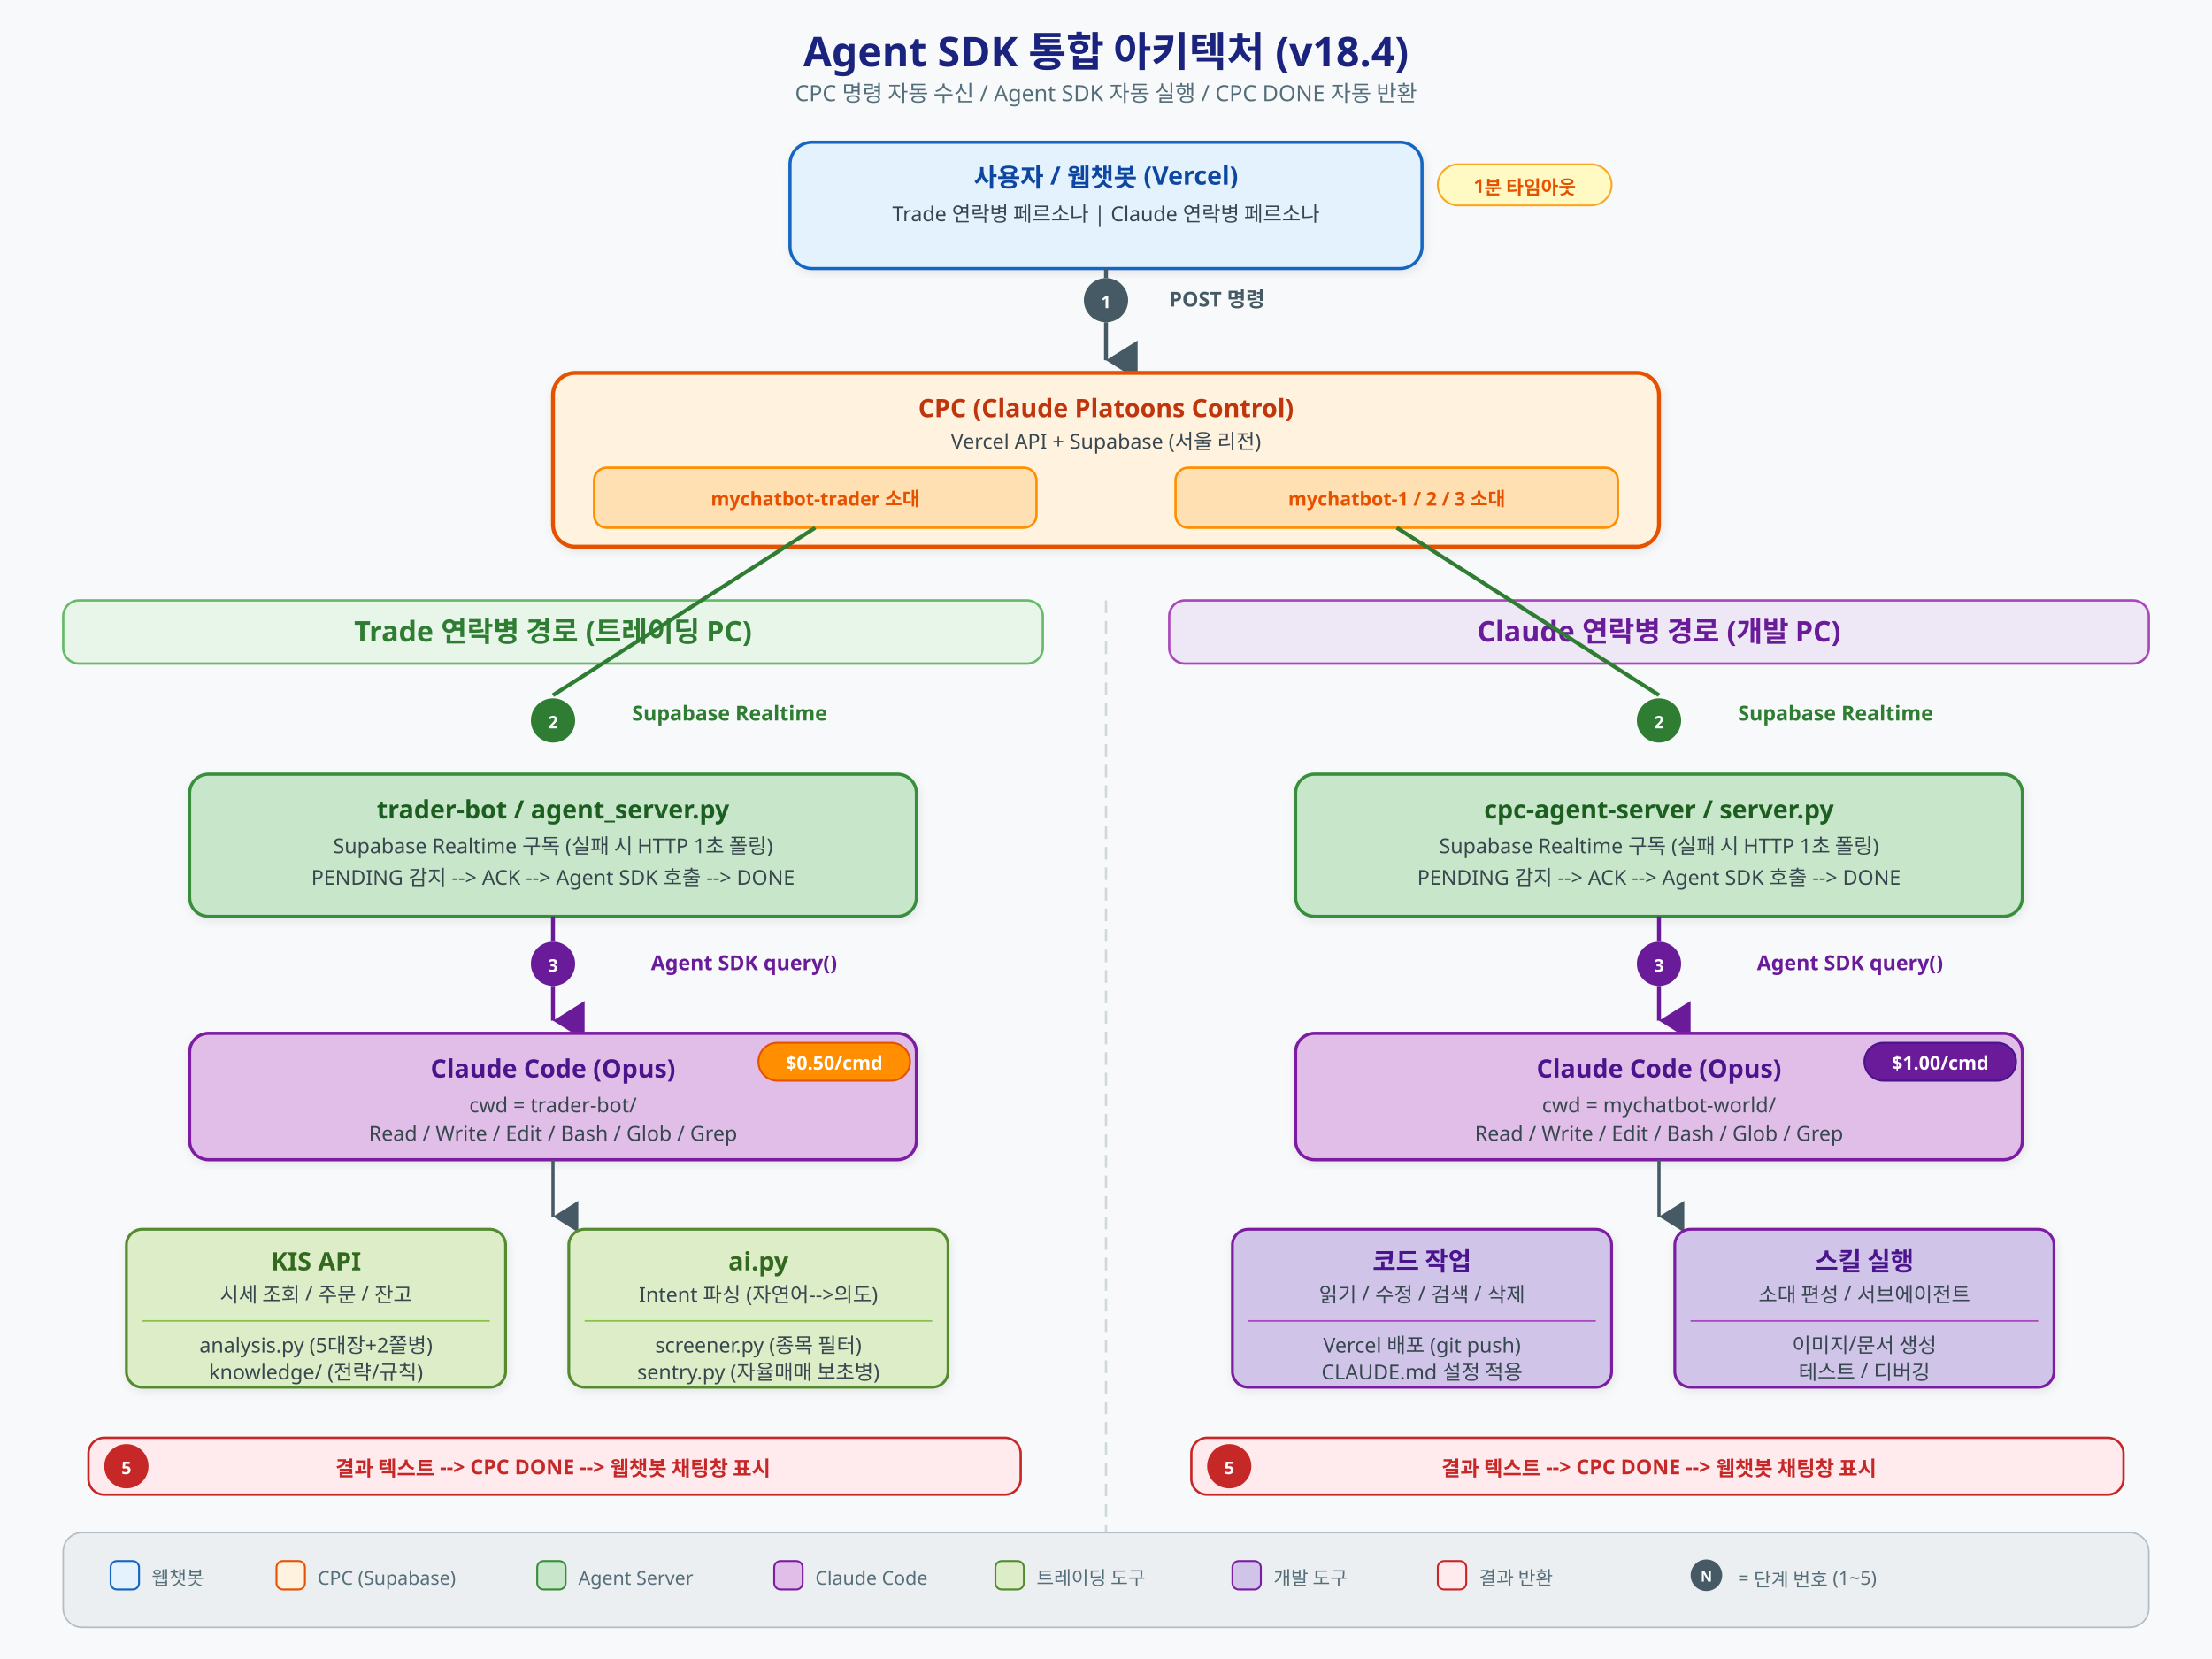
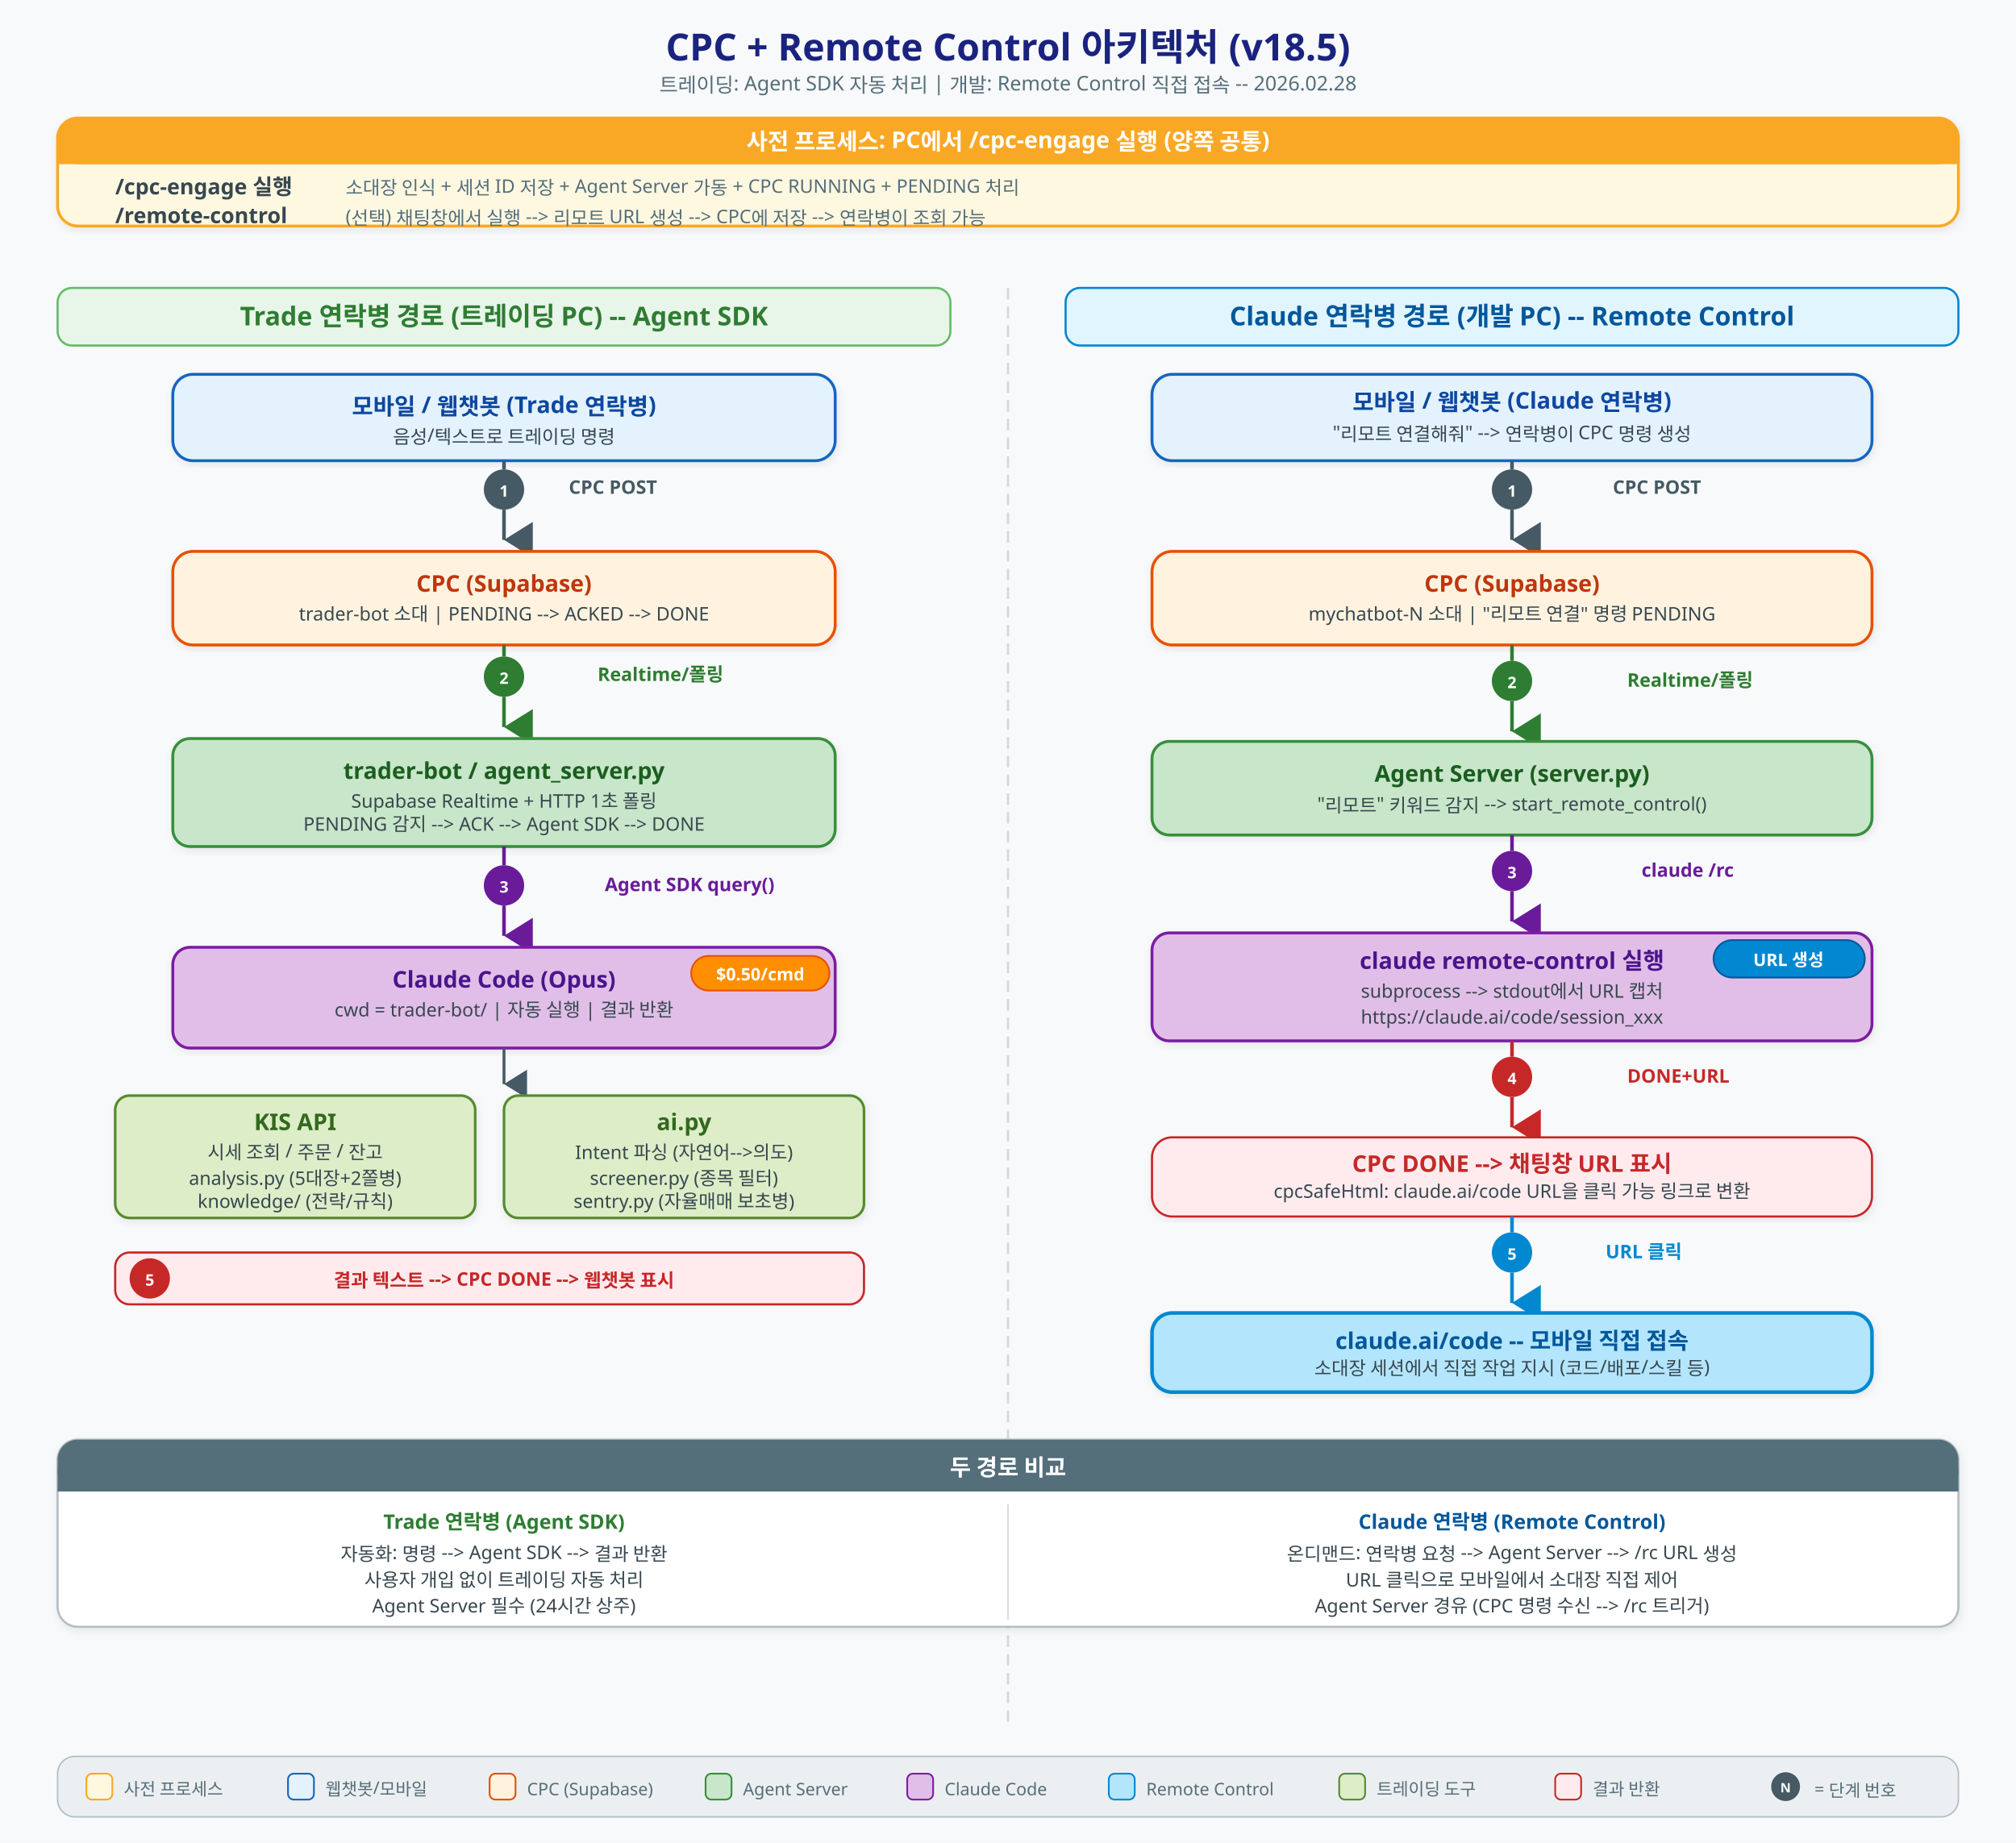
- <svg xmlns="http://www.w3.org/2000/svg" width="1400" height="1050" viewBox="0 0 1400 1050">
+ <svg xmlns="http://www.w3.org/2000/svg" width="1400" height="1280" viewBox="0 0 1400 1280">
  <defs>
    <style>
      text { font-family: 'Malgun Gothic', 'Segoe UI', sans-serif; }
      .title { font-size: 26px; font-weight: bold; fill: #1A237E; }
      .subtitle { font-size: 14px; fill: #546E7A; }
      .section-title { font-size: 18px; font-weight: bold; }
      .box-title { font-size: 16px; font-weight: bold; }
      .box-body { font-size: 13px; fill: #37474F; }
      .arrow-text { font-size: 13px; font-weight: bold; }
      .badge-text { font-size: 12px; font-weight: bold; }
      .step-num { font-size: 11px; font-weight: bold; fill: #FFFFFF; }
      .legend-text { font-size: 12px; fill: #546E7A; }
+       .prereq-title { font-size: 15px; font-weight: bold; fill: #37474F; }
+       .prereq-body { font-size: 13px; fill: #546E7A; }
    </style>
    <marker id="aDown" markerWidth="10" markerHeight="8" refX="5" refY="8" orient="auto">
      <polygon points="0 0, 10 0, 5 8" fill="#455A64" />
    </marker>
-     <marker id="aGreen" markerWidth="10" markerHeight="8" refX="5" refY="8" orient="auto">
+     <marker id="aGreenDown" markerWidth="10" markerHeight="8" refX="5" refY="8" orient="auto">
      <polygon points="0 0, 10 0, 5 8" fill="#2E7D32" />
    </marker>
    <marker id="aPurple" markerWidth="10" markerHeight="8" refX="5" refY="8" orient="auto">
      <polygon points="0 0, 10 0, 5 8" fill="#6A1B9A" />
    </marker>
    <marker id="aRed" markerWidth="10" markerHeight="8" refX="5" refY="8" orient="auto">
      <polygon points="0 0, 10 0, 5 8" fill="#C62828" />
    </marker>
-     <marker id="aRedUp" markerWidth="10" markerHeight="8" refX="5" refY="0" orient="auto">
-       <polygon points="0 8, 10 8, 5 0" fill="#C62828" />
-     </marker>
-     <marker id="aRedR" markerWidth="8" markerHeight="10" refX="8" refY="5" orient="auto">
-       <polygon points="0 0, 8 5, 0 10" fill="#C62828" />
-     </marker>
-     <marker id="aGreenDL" markerWidth="10" markerHeight="8" refX="5" refY="8" orient="auto">
-       <polygon points="0 0, 10 0, 5 8" fill="#388E3C" />
+     <marker id="aDownBlue" markerWidth="10" markerHeight="8" refX="5" refY="8" orient="auto">
+       <polygon points="0 0, 10 0, 5 8" fill="#0288D1" />
    </marker>
    <filter id="shadow" x="-4%" y="-4%" width="108%" height="112%">
      <feDropShadow dx="1" dy="2" stdDeviation="3" flood-opacity="0.08" />
    </filter>
  </defs>
-   <rect width="1400" height="1050" fill="#F8F9FA" />
-   <text x="700" y="42" text-anchor="middle" class="title">Agent SDK 통합 아키텍처 (v18.4)</text>
-   <text x="700" y="64" text-anchor="middle" class="subtitle">CPC 명령 자동 수신 / Agent SDK 자동 실행 / CPC DONE 자동 반환</text>
-   <rect x="500" y="90" width="400" height="80" rx="14" fill="#E3F2FD" stroke="#1565C0" stroke-width="2" filter="url(#shadow)" />
-   <text x="700" y="118" text-anchor="middle" class="box-title" fill="#0D47A1">사용자  /  웹챗봇 (Vercel)</text>
-   <text x="700" y="140" text-anchor="middle" class="box-body">Trade 연락병 페르소나  |  Claude 연락병 페르소나</text>
-   <rect x="910" y="104" width="110" height="26" rx="13" fill="#FFF9C4" stroke="#F9A825" stroke-width="1.2" />
-   <text x="965" y="122" text-anchor="middle" class="badge-text" fill="#E65100">1분 타임아웃</text>
-   <circle cx="700" cy="190" r="14" fill="#455A64" />
-   <text x="700" y="195" text-anchor="middle" class="step-num">1</text>
-   <line x1="700" y1="170" x2="700" y2="176" stroke="#455A64" stroke-width="2.5" />
-   <line x1="700" y1="204" x2="700" y2="228" stroke="#455A64" stroke-width="2.5" marker-end="url(#aDown)" />
-   <text x="740" y="194" class="arrow-text" fill="#455A64">POST 명령</text>
-   <rect x="350" y="236" width="700" height="110" rx="14" fill="#FFF3E0" stroke="#E65100" stroke-width="2.5" filter="url(#shadow)" />
-   <text x="700" y="264" text-anchor="middle" class="box-title" fill="#BF360C">CPC (Claude Platoons Control)</text>
-   <text x="700" y="284" text-anchor="middle" class="box-body">Vercel API + Supabase (서울 리전)</text>
-   <rect x="376" y="296" width="280" height="38" rx="8" fill="#FFE0B2" stroke="#FF8F00" stroke-width="1.5" />
-   <text x="516" y="320" text-anchor="middle" class="badge-text" fill="#E65100">mychatbot-trader 소대</text>
-   <rect x="744" y="296" width="280" height="38" rx="8" fill="#FFE0B2" stroke="#FF8F00" stroke-width="1.5" />
-   <text x="884" y="320" text-anchor="middle" class="badge-text" fill="#E65100">mychatbot-1 / 2 / 3 소대</text>
-   <line x1="700" y1="380" x2="700" y2="980" stroke="#CFD8DC" stroke-width="1.5" stroke-dasharray="8,5" />
-   <rect x="40" y="380" width="620" height="40" rx="10" fill="#E8F5E9" stroke="#66BB6A" stroke-width="1.5" />
-   <text x="350" y="406" text-anchor="middle" class="section-title" fill="#2E7D32">Trade 연락병 경로  (트레이딩 PC)</text>
-   <rect x="740" y="380" width="620" height="40" rx="10" fill="#EDE7F6" stroke="#AB47BC" stroke-width="1.5" />
-   <text x="1050" y="406" text-anchor="middle" class="section-title" fill="#6A1B9A">Claude 연락병 경로  (개발 PC)</text>
-   <circle cx="350" cy="456" r="14" fill="#2E7D32" />
-   <text x="350" y="461" text-anchor="middle" class="step-num">2</text>
-   <line x1="516" y1="334" x2="350" y2="440" stroke="#2E7D32" stroke-width="2.5" />
-   <text x="400" y="456" class="arrow-text" fill="#2E7D32">Supabase Realtime</text>
-   <circle cx="1050" cy="456" r="14" fill="#2E7D32" />
-   <text x="1050" y="461" text-anchor="middle" class="step-num">2</text>
-   <line x1="884" y1="334" x2="1050" y2="440" stroke="#2E7D32" stroke-width="2.5" />
-   <text x="1100" y="456" class="arrow-text" fill="#2E7D32">Supabase Realtime</text>
-   <rect x="120" y="490" width="460" height="90" rx="12" fill="#C8E6C9" stroke="#388E3C" stroke-width="2" filter="url(#shadow)" />
-   <text x="350" y="518" text-anchor="middle" class="box-title" fill="#1B5E20">trader-bot / agent_server.py</text>
-   <text x="350" y="540" text-anchor="middle" class="box-body">Supabase Realtime 구독  (실패 시 HTTP 1초 폴링)</text>
-   <text x="350" y="560" text-anchor="middle" class="box-body">PENDING 감지 --&gt; ACK --&gt; Agent SDK 호출 --&gt; DONE</text>
-   <rect x="820" y="490" width="460" height="90" rx="12" fill="#C8E6C9" stroke="#388E3C" stroke-width="2" filter="url(#shadow)" />
-   <text x="1050" y="518" text-anchor="middle" class="box-title" fill="#1B5E20">cpc-agent-server / server.py</text>
-   <text x="1050" y="540" text-anchor="middle" class="box-body">Supabase Realtime 구독  (실패 시 HTTP 1초 폴링)</text>
-   <text x="1050" y="560" text-anchor="middle" class="box-body">PENDING 감지 --&gt; ACK --&gt; Agent SDK 호출 --&gt; DONE</text>
-   <circle cx="350" cy="610" r="14" fill="#6A1B9A" />
-   <text x="350" y="615" text-anchor="middle" class="step-num">3</text>
-   <line x1="350" y1="580" x2="350" y2="596" stroke="#6A1B9A" stroke-width="2.5" />
-   <line x1="350" y1="624" x2="350" y2="646" stroke="#6A1B9A" stroke-width="2.5" marker-end="url(#aPurple)" />
-   <text x="412" y="614" class="arrow-text" fill="#6A1B9A">Agent SDK query()</text>
-   <circle cx="1050" cy="610" r="14" fill="#6A1B9A" />
-   <text x="1050" y="615" text-anchor="middle" class="step-num">3</text>
-   <line x1="1050" y1="580" x2="1050" y2="596" stroke="#6A1B9A" stroke-width="2.5" />
-   <line x1="1050" y1="624" x2="1050" y2="646" stroke="#6A1B9A" stroke-width="2.5" marker-end="url(#aPurple)" />
-   <text x="1112" y="614" class="arrow-text" fill="#6A1B9A">Agent SDK query()</text>
-   <rect x="120" y="654" width="460" height="80" rx="12" fill="#E1BEE7" stroke="#7B1FA2" stroke-width="2" filter="url(#shadow)" />
-   <text x="350" y="682" text-anchor="middle" class="box-title" fill="#4A148C">Claude Code  (Opus)</text>
-   <text x="350" y="704" text-anchor="middle" class="box-body">cwd = trader-bot/</text>
-   <text x="350" y="722" text-anchor="middle" class="box-body">Read / Write / Edit / Bash / Glob / Grep</text>
-   <rect x="480" y="660" width="96" height="24" rx="12" fill="#FF8F00" stroke="#E65100" stroke-width="1.2" />
-   <text x="528" y="677" text-anchor="middle" class="badge-text" fill="#FFFFFF">$0.50/cmd</text>
-   <rect x="820" y="654" width="460" height="80" rx="12" fill="#E1BEE7" stroke="#7B1FA2" stroke-width="2" filter="url(#shadow)" />
-   <text x="1050" y="682" text-anchor="middle" class="box-title" fill="#4A148C">Claude Code  (Opus)</text>
-   <text x="1050" y="704" text-anchor="middle" class="box-body">cwd = mychatbot-world/</text>
-   <text x="1050" y="722" text-anchor="middle" class="box-body">Read / Write / Edit / Bash / Glob / Grep</text>
-   <rect x="1180" y="660" width="96" height="24" rx="12" fill="#6A1B9A" stroke="#4A148C" stroke-width="1.2" />
-   <text x="1228" y="677" text-anchor="middle" class="badge-text" fill="#FFFFFF">$1.00/cmd</text>
-   <line x1="350" y1="734" x2="350" y2="770" stroke="#455A64" stroke-width="2" marker-end="url(#aDown)" />
-   <line x1="1050" y1="734" x2="1050" y2="770" stroke="#455A64" stroke-width="2" marker-end="url(#aDown)" />
-   <rect x="80" y="778" width="240" height="100" rx="10" fill="#DCEDC8" stroke="#558B2F" stroke-width="1.8" filter="url(#shadow)" />
-   <text x="200" y="804" text-anchor="middle" class="box-title" fill="#33691E">KIS API</text>
-   <text x="200" y="824" text-anchor="middle" class="box-body">시세 조회 / 주문 / 잔고</text>
-   <line x1="90" y1="836" x2="310" y2="836" stroke="#8BC34A" stroke-width="1" />
-   <text x="200" y="856" text-anchor="middle" class="box-body">analysis.py (5대장+2쫄병)</text>
-   <text x="200" y="873" text-anchor="middle" class="box-body">knowledge/ (전략/규칙)</text>
-   <rect x="360" y="778" width="240" height="100" rx="10" fill="#DCEDC8" stroke="#558B2F" stroke-width="1.8" filter="url(#shadow)" />
-   <text x="480" y="804" text-anchor="middle" class="box-title" fill="#33691E">ai.py</text>
-   <text x="480" y="824" text-anchor="middle" class="box-body">Intent 파싱 (자연어--&gt;의도)</text>
-   <line x1="370" y1="836" x2="590" y2="836" stroke="#8BC34A" stroke-width="1" />
-   <text x="480" y="856" text-anchor="middle" class="box-body">screener.py (종목 필터)</text>
-   <text x="480" y="873" text-anchor="middle" class="box-body">sentry.py (자율매매 보초병)</text>
-   <rect x="780" y="778" width="240" height="100" rx="10" fill="#D1C4E9" stroke="#7B1FA2" stroke-width="1.8" filter="url(#shadow)" />
-   <text x="900" y="804" text-anchor="middle" class="box-title" fill="#4A148C">코드 작업</text>
-   <text x="900" y="824" text-anchor="middle" class="box-body">읽기 / 수정 / 검색 / 삭제</text>
-   <line x1="790" y1="836" x2="1010" y2="836" stroke="#AB47BC" stroke-width="1" />
-   <text x="900" y="856" text-anchor="middle" class="box-body">Vercel 배포 (git push)</text>
-   <text x="900" y="873" text-anchor="middle" class="box-body">CLAUDE.md 설정 적용</text>
-   <rect x="1060" y="778" width="240" height="100" rx="10" fill="#D1C4E9" stroke="#7B1FA2" stroke-width="1.8" filter="url(#shadow)" />
-   <text x="1180" y="804" text-anchor="middle" class="box-title" fill="#4A148C">스킬 실행</text>
-   <text x="1180" y="824" text-anchor="middle" class="box-body">소대 편성 / 서브에이전트</text>
-   <line x1="1070" y1="836" x2="1290" y2="836" stroke="#AB47BC" stroke-width="1" />
-   <text x="1180" y="856" text-anchor="middle" class="box-body">이미지/문서 생성</text>
-   <text x="1180" y="873" text-anchor="middle" class="box-body">테스트 / 디버깅</text>
-   <rect x="56" y="910" width="590" height="36" rx="10" fill="#FFEBEE" stroke="#C62828" stroke-width="1.5" />
-   <circle cx="80" cy="928" r="14" fill="#C62828" />
-   <text x="80" y="933" text-anchor="middle" class="step-num">5</text>
-   <text x="350" y="934" text-anchor="middle" class="arrow-text" fill="#C62828">결과 텍스트 --&gt; CPC DONE --&gt; 웹챗봇 채팅창 표시</text>
-   <rect x="754" y="910" width="590" height="36" rx="10" fill="#FFEBEE" stroke="#C62828" stroke-width="1.5" />
-   <circle cx="778" cy="928" r="14" fill="#C62828" />
-   <text x="778" y="933" text-anchor="middle" class="step-num">5</text>
-   <text x="1050" y="934" text-anchor="middle" class="arrow-text" fill="#C62828">결과 텍스트 --&gt; CPC DONE --&gt; 웹챗봇 채팅창 표시</text>
-   <rect x="40" y="970" width="1320" height="60" rx="12" fill="#ECEFF1" stroke="#B0BEC5" stroke-width="1" />
-   <rect x="70" y="988" width="18" height="18" rx="4" fill="#E3F2FD" stroke="#1565C0" stroke-width="1.2" />
-   <text x="96" y="1003" class="legend-text">웹챗봇</text>
-   <rect x="175" y="988" width="18" height="18" rx="4" fill="#FFF3E0" stroke="#E65100" stroke-width="1.2" />
-   <text x="201" y="1003" class="legend-text">CPC (Supabase)</text>
-   <rect x="340" y="988" width="18" height="18" rx="4" fill="#C8E6C9" stroke="#388E3C" stroke-width="1.2" />
-   <text x="366" y="1003" class="legend-text">Agent Server</text>
-   <rect x="490" y="988" width="18" height="18" rx="4" fill="#E1BEE7" stroke="#7B1FA2" stroke-width="1.2" />
-   <text x="516" y="1003" class="legend-text">Claude Code</text>
-   <rect x="630" y="988" width="18" height="18" rx="4" fill="#DCEDC8" stroke="#558B2F" stroke-width="1.2" />
-   <text x="656" y="1003" class="legend-text">트레이딩 도구</text>
-   <rect x="780" y="988" width="18" height="18" rx="4" fill="#D1C4E9" stroke="#7B1FA2" stroke-width="1.2" />
-   <text x="806" y="1003" class="legend-text">개발 도구</text>
-   <rect x="910" y="988" width="18" height="18" rx="4" fill="#FFEBEE" stroke="#C62828" stroke-width="1.2" />
-   <text x="936" y="1003" class="legend-text">결과 반환</text>
-   <circle cx="1080" cy="997" r="10" fill="#455A64" />
-   <text x="1080" y="1001" text-anchor="middle" style="font-size:9px;font-weight:bold;fill:#fff;">N</text>
-   <text x="1100" y="1003" class="legend-text">= 단계 번호 (1~5)</text>
+   <rect width="1400" height="1280" fill="#F8F9FA" />
+   <text x="700" y="42" text-anchor="middle" class="title">CPC + Remote Control 아키텍처 (v18.5)</text>
+   <text x="700" y="64" text-anchor="middle" class="subtitle">트레이딩: Agent SDK 자동 처리 | 개발: Remote Control 직접 접속 -- 2026.02.28</text>
+   <rect x="40" y="82" width="1320" height="75" rx="14" fill="#FFF8E1" stroke="#F9A825" stroke-width="2" filter="url(#shadow)" />
+   <rect x="40" y="82" width="1320" height="32" rx="14" fill="#F9A825" />
+   <rect x="40" y="100" width="1320" height="14" fill="#F9A825" />
+   <text x="700" y="104" text-anchor="middle" font-size="16" font-weight="bold" fill="#FFFFFF">사전 프로세스: PC에서 /cpc-engage 실행 (양쪽 공통)</text>
+   <text x="80" y="135" class="prereq-title">/cpc-engage 실행</text>
+   <text x="240" y="135" class="prereq-body">소대장 인식 + 세션 ID 저장 + Agent Server 가동 + CPC RUNNING + PENDING 처리</text>
+   <text x="80" y="155" class="prereq-title">/remote-control</text>
+   <text x="240" y="155" class="prereq-body">(선택) 채팅창에서 실행 --&gt; 리모트 URL 생성 --&gt; CPC에 저장 --&gt; 연락병이 조회 가능</text>
+   <line x1="700" y1="200" x2="700" y2="1200" stroke="#CFD8DC" stroke-width="1.5" stroke-dasharray="8,5" />
+   <rect x="40" y="200" width="620" height="40" rx="10" fill="#E8F5E9" stroke="#66BB6A" stroke-width="1.5" />
+   <text x="350" y="226" text-anchor="middle" class="section-title" fill="#2E7D32">Trade 연락병 경로 (트레이딩 PC) -- Agent SDK</text>
+   <rect x="120" y="260" width="460" height="60" rx="14" fill="#E3F2FD" stroke="#1565C0" stroke-width="2" filter="url(#shadow)" />
+   <text x="350" y="288" text-anchor="middle" class="box-title" fill="#0D47A1">모바일 / 웹챗봇 (Trade 연락병)</text>
+   <text x="350" y="308" text-anchor="middle" class="box-body">음성/텍스트로 트레이딩 명령</text>
+   <circle cx="350" cy="340" r="14" fill="#455A64" />
+   <text x="350" y="345" text-anchor="middle" class="step-num">1</text>
+   <line x1="350" y1="320" x2="350" y2="326" stroke="#455A64" stroke-width="2.5" />
+   <line x1="350" y1="354" x2="350" y2="375" stroke="#455A64" stroke-width="2.5" marker-end="url(#aDown)" />
+   <text x="395" y="343" class="arrow-text" fill="#455A64">CPC POST</text>
+   <rect x="120" y="383" width="460" height="65" rx="14" fill="#FFF3E0" stroke="#E65100" stroke-width="2" filter="url(#shadow)" />
+   <text x="350" y="411" text-anchor="middle" class="box-title" fill="#BF360C">CPC (Supabase)</text>
+   <text x="350" y="431" text-anchor="middle" class="box-body">trader-bot 소대 | PENDING --&gt; ACKED --&gt; DONE</text>
+   <circle cx="350" cy="470" r="14" fill="#2E7D32" />
+   <text x="350" y="475" text-anchor="middle" class="step-num">2</text>
+   <line x1="350" y1="448" x2="350" y2="456" stroke="#2E7D32" stroke-width="2.5" />
+   <line x1="350" y1="484" x2="350" y2="505" stroke="#2E7D32" stroke-width="2.5" marker-end="url(#aGreenDown)" />
+   <text x="415" y="473" class="arrow-text" fill="#2E7D32">Realtime/폴링</text>
+   <rect x="120" y="513" width="460" height="75" rx="12" fill="#C8E6C9" stroke="#388E3C" stroke-width="2" filter="url(#shadow)" />
+   <text x="350" y="541" text-anchor="middle" class="box-title" fill="#1B5E20">trader-bot / agent_server.py</text>
+   <text x="350" y="561" text-anchor="middle" class="box-body">Supabase Realtime + HTTP 1초 폴링</text>
+   <text x="350" y="577" text-anchor="middle" class="box-body">PENDING 감지 --&gt; ACK --&gt; Agent SDK --&gt; DONE</text>
+   <circle cx="350" cy="615" r="14" fill="#6A1B9A" />
+   <text x="350" y="620" text-anchor="middle" class="step-num">3</text>
+   <line x1="350" y1="588" x2="350" y2="601" stroke="#6A1B9A" stroke-width="2.5" />
+   <line x1="350" y1="629" x2="350" y2="650" stroke="#6A1B9A" stroke-width="2.5" marker-end="url(#aPurple)" />
+   <text x="420" y="619" class="arrow-text" fill="#6A1B9A">Agent SDK query()</text>
+   <rect x="120" y="658" width="460" height="70" rx="12" fill="#E1BEE7" stroke="#7B1FA2" stroke-width="2" filter="url(#shadow)" />
+   <text x="350" y="686" text-anchor="middle" class="box-title" fill="#4A148C">Claude Code (Opus)</text>
+   <text x="350" y="706" text-anchor="middle" class="box-body">cwd = trader-bot/ | 자동 실행 | 결과 반환</text>
+   <rect x="480" y="664" width="96" height="24" rx="12" fill="#FF8F00" stroke="#E65100" stroke-width="1.2" />
+   <text x="528" y="681" text-anchor="middle" class="badge-text" fill="#FFFFFF">$0.50/cmd</text>
+   <line x1="350" y1="728" x2="350" y2="753" stroke="#455A64" stroke-width="2" marker-end="url(#aDown)" />
+   <rect x="80" y="761" width="250" height="85" rx="10" fill="#DCEDC8" stroke="#558B2F" stroke-width="1.8" filter="url(#shadow)" />
+   <text x="205" y="785" text-anchor="middle" class="box-title" fill="#33691E">KIS API</text>
+   <text x="205" y="805" text-anchor="middle" class="box-body">시세 조회 / 주문 / 잔고</text>
+   <text x="205" y="823" text-anchor="middle" class="box-body">analysis.py (5대장+2쫄병)</text>
+   <text x="205" y="839" text-anchor="middle" class="box-body">knowledge/ (전략/규칙)</text>
+   <rect x="350" y="761" width="250" height="85" rx="10" fill="#DCEDC8" stroke="#558B2F" stroke-width="1.8" filter="url(#shadow)" />
+   <text x="475" y="785" text-anchor="middle" class="box-title" fill="#33691E">ai.py</text>
+   <text x="475" y="805" text-anchor="middle" class="box-body">Intent 파싱 (자연어--&gt;의도)</text>
+   <text x="475" y="823" text-anchor="middle" class="box-body">screener.py (종목 필터)</text>
+   <text x="475" y="839" text-anchor="middle" class="box-body">sentry.py (자율매매 보초병)</text>
+   <rect x="80" y="870" width="520" height="36" rx="10" fill="#FFEBEE" stroke="#C62828" stroke-width="1.5" />
+   <circle cx="104" cy="888" r="14" fill="#C62828" />
+   <text x="104" y="893" text-anchor="middle" class="step-num">5</text>
+   <text x="350" y="894" text-anchor="middle" class="arrow-text" fill="#C62828">결과 텍스트 --&gt; CPC DONE --&gt; 웹챗봇 표시</text>
+   <rect x="740" y="200" width="620" height="40" rx="10" fill="#E1F5FE" stroke="#0288D1" stroke-width="1.5" />
+   <text x="1050" y="226" text-anchor="middle" class="section-title" fill="#01579B">Claude 연락병 경로 (개발 PC) -- Remote Control</text>
+   <rect x="800" y="260" width="500" height="60" rx="14" fill="#E3F2FD" stroke="#1565C0" stroke-width="2" filter="url(#shadow)" />
+   <text x="1050" y="285" text-anchor="middle" class="box-title" fill="#0D47A1">모바일 / 웹챗봇 (Claude 연락병)</text>
+   <text x="1050" y="305" text-anchor="middle" class="box-body">"리모트 연결해줘" --&gt; 연락병이 CPC 명령 생성</text>
+   <circle cx="1050" cy="340" r="14" fill="#455A64" />
+   <text x="1050" y="345" text-anchor="middle" class="step-num">1</text>
+   <line x1="1050" y1="320" x2="1050" y2="326" stroke="#455A64" stroke-width="2.5" />
+   <line x1="1050" y1="354" x2="1050" y2="375" stroke="#455A64" stroke-width="2.5" marker-end="url(#aDown)" />
+   <text x="1120" y="343" class="arrow-text" fill="#455A64">CPC POST</text>
+   <rect x="800" y="383" width="500" height="65" rx="14" fill="#FFF3E0" stroke="#E65100" stroke-width="2" filter="url(#shadow)" />
+   <text x="1050" y="411" text-anchor="middle" class="box-title" fill="#BF360C">CPC (Supabase)</text>
+   <text x="1050" y="431" text-anchor="middle" class="box-body">mychatbot-N 소대 | "리모트 연결" 명령 PENDING</text>
+   <circle cx="1050" cy="473" r="14" fill="#2E7D32" />
+   <text x="1050" y="478" text-anchor="middle" class="step-num">2</text>
+   <line x1="1050" y1="448" x2="1050" y2="459" stroke="#2E7D32" stroke-width="2.5" />
+   <line x1="1050" y1="487" x2="1050" y2="508" stroke="#2E7D32" stroke-width="2.5" marker-end="url(#aGreenDown)" />
+   <text x="1130" y="477" class="arrow-text" fill="#2E7D32">Realtime/폴링</text>
+   <rect x="800" y="515" width="500" height="65" rx="12" fill="#C8E6C9" stroke="#388E3C" stroke-width="2" filter="url(#shadow)" />
+   <text x="1050" y="543" text-anchor="middle" class="box-title" fill="#1B5E20">Agent Server (server.py)</text>
+   <text x="1050" y="563" text-anchor="middle" class="box-body">"리모트" 키워드 감지 --&gt; start_remote_control()</text>
+   <circle cx="1050" cy="605" r="14" fill="#6A1B9A" />
+   <text x="1050" y="610" text-anchor="middle" class="step-num">3</text>
+   <line x1="1050" y1="580" x2="1050" y2="591" stroke="#6A1B9A" stroke-width="2.5" />
+   <line x1="1050" y1="619" x2="1050" y2="640" stroke="#6A1B9A" stroke-width="2.5" marker-end="url(#aPurple)" />
+   <text x="1140" y="609" class="arrow-text" fill="#6A1B9A">claude /rc</text>
+   <rect x="800" y="648" width="500" height="75" rx="12" fill="#E1BEE7" stroke="#7B1FA2" stroke-width="2" filter="url(#shadow)" />
+   <text x="1050" y="673" text-anchor="middle" class="box-title" fill="#4A148C">claude remote-control 실행</text>
+   <text x="1050" y="693" text-anchor="middle" class="box-body">subprocess --&gt; stdout에서 URL 캡처</text>
+   <text x="1050" y="711" text-anchor="middle" class="box-body">https://claude.ai/code/session_xxx</text>
+   <rect x="1190" y="653" width="105" height="26" rx="13" fill="#0288D1" stroke="#01579B" stroke-width="1.2" />
+   <text x="1242" y="671" text-anchor="middle" class="badge-text" fill="#FFFFFF">URL 생성</text>
+   <circle cx="1050" cy="748" r="14" fill="#C62828" />
+   <text x="1050" y="753" text-anchor="middle" class="step-num">4</text>
+   <line x1="1050" y1="723" x2="1050" y2="734" stroke="#C62828" stroke-width="2.5" />
+   <line x1="1050" y1="762" x2="1050" y2="783" stroke="#C62828" stroke-width="2.5" marker-end="url(#aRed)" />
+   <text x="1130" y="752" class="arrow-text" fill="#C62828">DONE+URL</text>
+   <rect x="800" y="790" width="500" height="55" rx="14" fill="#FFEBEE" stroke="#C62828" stroke-width="1.5" filter="url(#shadow)" />
+   <text x="1050" y="814" text-anchor="middle" class="box-title" fill="#C62828">CPC DONE --&gt; 채팅창 URL 표시</text>
+   <text x="1050" y="832" text-anchor="middle" class="box-body">cpcSafeHtml: claude.ai/code URL을 클릭 가능 링크로 변환</text>
+   <circle cx="1050" cy="870" r="14" fill="#0288D1" />
+   <text x="1050" y="875" text-anchor="middle" class="step-num">5</text>
+   <line x1="1050" y1="845" x2="1050" y2="856" stroke="#0288D1" stroke-width="2.5" />
+   <line x1="1050" y1="884" x2="1050" y2="905" stroke="#0288D1" stroke-width="2.5" marker-end="url(#aDownBlue)" />
+   <text x="1115" y="874" class="arrow-text" fill="#0288D1">URL 클릭</text>
+   <rect x="800" y="912" width="500" height="55" rx="14" fill="#B3E5FC" stroke="#0288D1" stroke-width="2.5" filter="url(#shadow)" />
+   <text x="1050" y="937" text-anchor="middle" class="box-title" fill="#01579B">claude.ai/code -- 모바일 직접 접속</text>
+   <text x="1050" y="955" text-anchor="middle" class="box-body">소대장 세션에서 직접 작업 지시 (코드/배포/스킬 등)</text>
+   <rect x="40" y="1000" width="1320" height="130" rx="14" fill="#FFFFFF" stroke="#B0BEC5" stroke-width="1.5" filter="url(#shadow)" />
+   <rect x="40" y="1000" width="1320" height="36" rx="14" fill="#546E7A" />
+   <rect x="40" y="1020" width="1320" height="16" fill="#546E7A" />
+   <text x="700" y="1025" text-anchor="middle" font-size="16" font-weight="bold" fill="#FFFFFF">두 경로 비교</text>
+   <text x="350" y="1062" text-anchor="middle" font-size="14" font-weight="bold" fill="#2E7D32">Trade 연락병 (Agent SDK)</text>
+   <text x="350" y="1084" text-anchor="middle" class="box-body">자동화: 명령 --&gt; Agent SDK --&gt; 결과 반환</text>
+   <text x="350" y="1102" text-anchor="middle" class="box-body">사용자 개입 없이 트레이딩 자동 처리</text>
+   <text x="350" y="1120" text-anchor="middle" class="box-body">Agent Server 필수 (24시간 상주)</text>
+   <line x1="700" y1="1045" x2="700" y2="1125" stroke="#CFD8DC" stroke-width="1" />
+   <text x="1050" y="1062" text-anchor="middle" font-size="14" font-weight="bold" fill="#01579B">Claude 연락병 (Remote Control)</text>
+   <text x="1050" y="1084" text-anchor="middle" class="box-body">온디맨드: 연락병 요청 --&gt; Agent Server --&gt; /rc URL 생성</text>
+   <text x="1050" y="1102" text-anchor="middle" class="box-body">URL 클릭으로 모바일에서 소대장 직접 제어</text>
+   <text x="1050" y="1120" text-anchor="middle" class="box-body">Agent Server 경유 (CPC 명령 수신 --&gt; /rc 트리거)</text>
+   <rect x="40" y="1220" width="1320" height="42" rx="12" fill="#ECEFF1" stroke="#B0BEC5" stroke-width="1" />
+   <rect x="60" y="1232" width="18" height="18" rx="4" fill="#FFF8E1" stroke="#F9A825" stroke-width="1.2" />
+   <text x="86" y="1247" class="legend-text">사전 프로세스</text>
+   <rect x="200" y="1232" width="18" height="18" rx="4" fill="#E3F2FD" stroke="#1565C0" stroke-width="1.2" />
+   <text x="226" y="1247" class="legend-text">웹챗봇/모바일</text>
+   <rect x="340" y="1232" width="18" height="18" rx="4" fill="#FFF3E0" stroke="#E65100" stroke-width="1.2" />
+   <text x="366" y="1247" class="legend-text">CPC (Supabase)</text>
+   <rect x="490" y="1232" width="18" height="18" rx="4" fill="#C8E6C9" stroke="#388E3C" stroke-width="1.2" />
+   <text x="516" y="1247" class="legend-text">Agent Server</text>
+   <rect x="630" y="1232" width="18" height="18" rx="4" fill="#E1BEE7" stroke="#7B1FA2" stroke-width="1.2" />
+   <text x="656" y="1247" class="legend-text">Claude Code</text>
+   <rect x="770" y="1232" width="18" height="18" rx="4" fill="#B3E5FC" stroke="#0288D1" stroke-width="1.2" />
+   <text x="796" y="1247" class="legend-text">Remote Control</text>
+   <rect x="930" y="1232" width="18" height="18" rx="4" fill="#DCEDC8" stroke="#558B2F" stroke-width="1.2" />
+   <text x="956" y="1247" class="legend-text">트레이딩 도구</text>
+   <rect x="1080" y="1232" width="18" height="18" rx="4" fill="#FFEBEE" stroke="#C62828" stroke-width="1.2" />
+   <text x="1106" y="1247" class="legend-text">결과 반환</text>
+   <circle cx="1240" cy="1241" r="10" fill="#455A64" />
+   <text x="1240" y="1245" text-anchor="middle" style="font-size:9px;font-weight:bold;fill:#fff;">N</text>
+   <text x="1260" y="1247" class="legend-text">= 단계 번호</text>
</svg>
